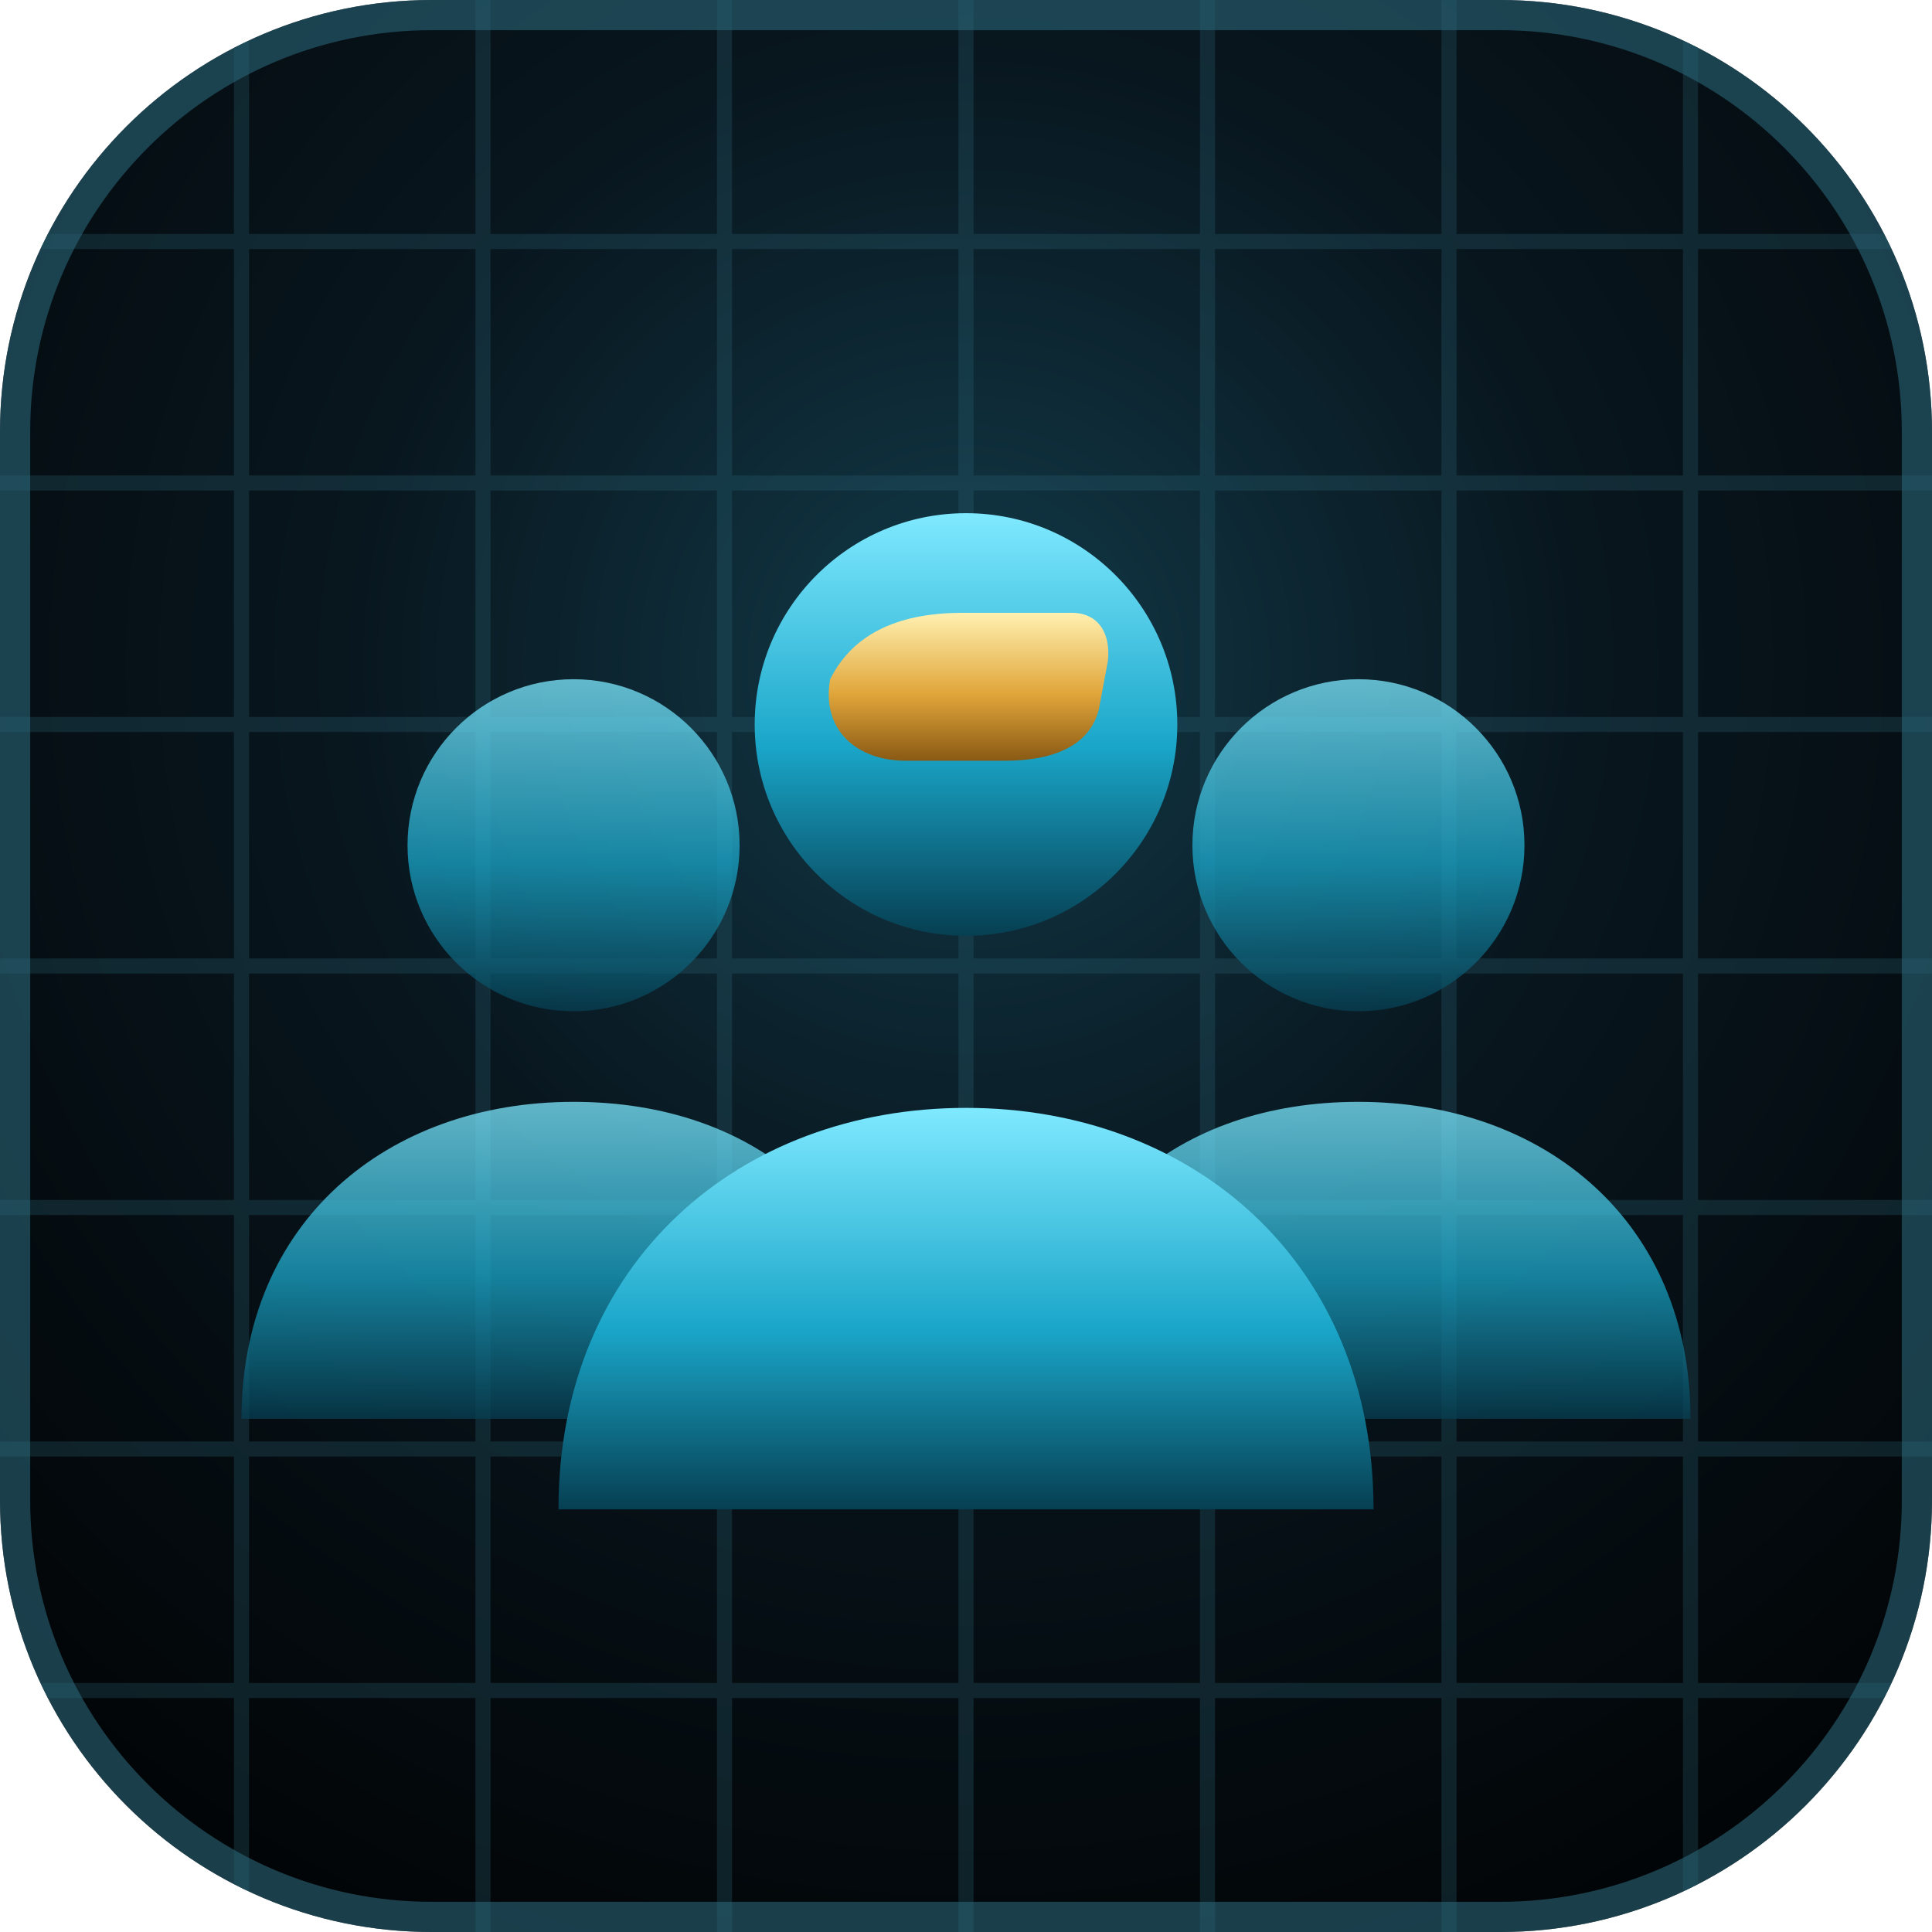
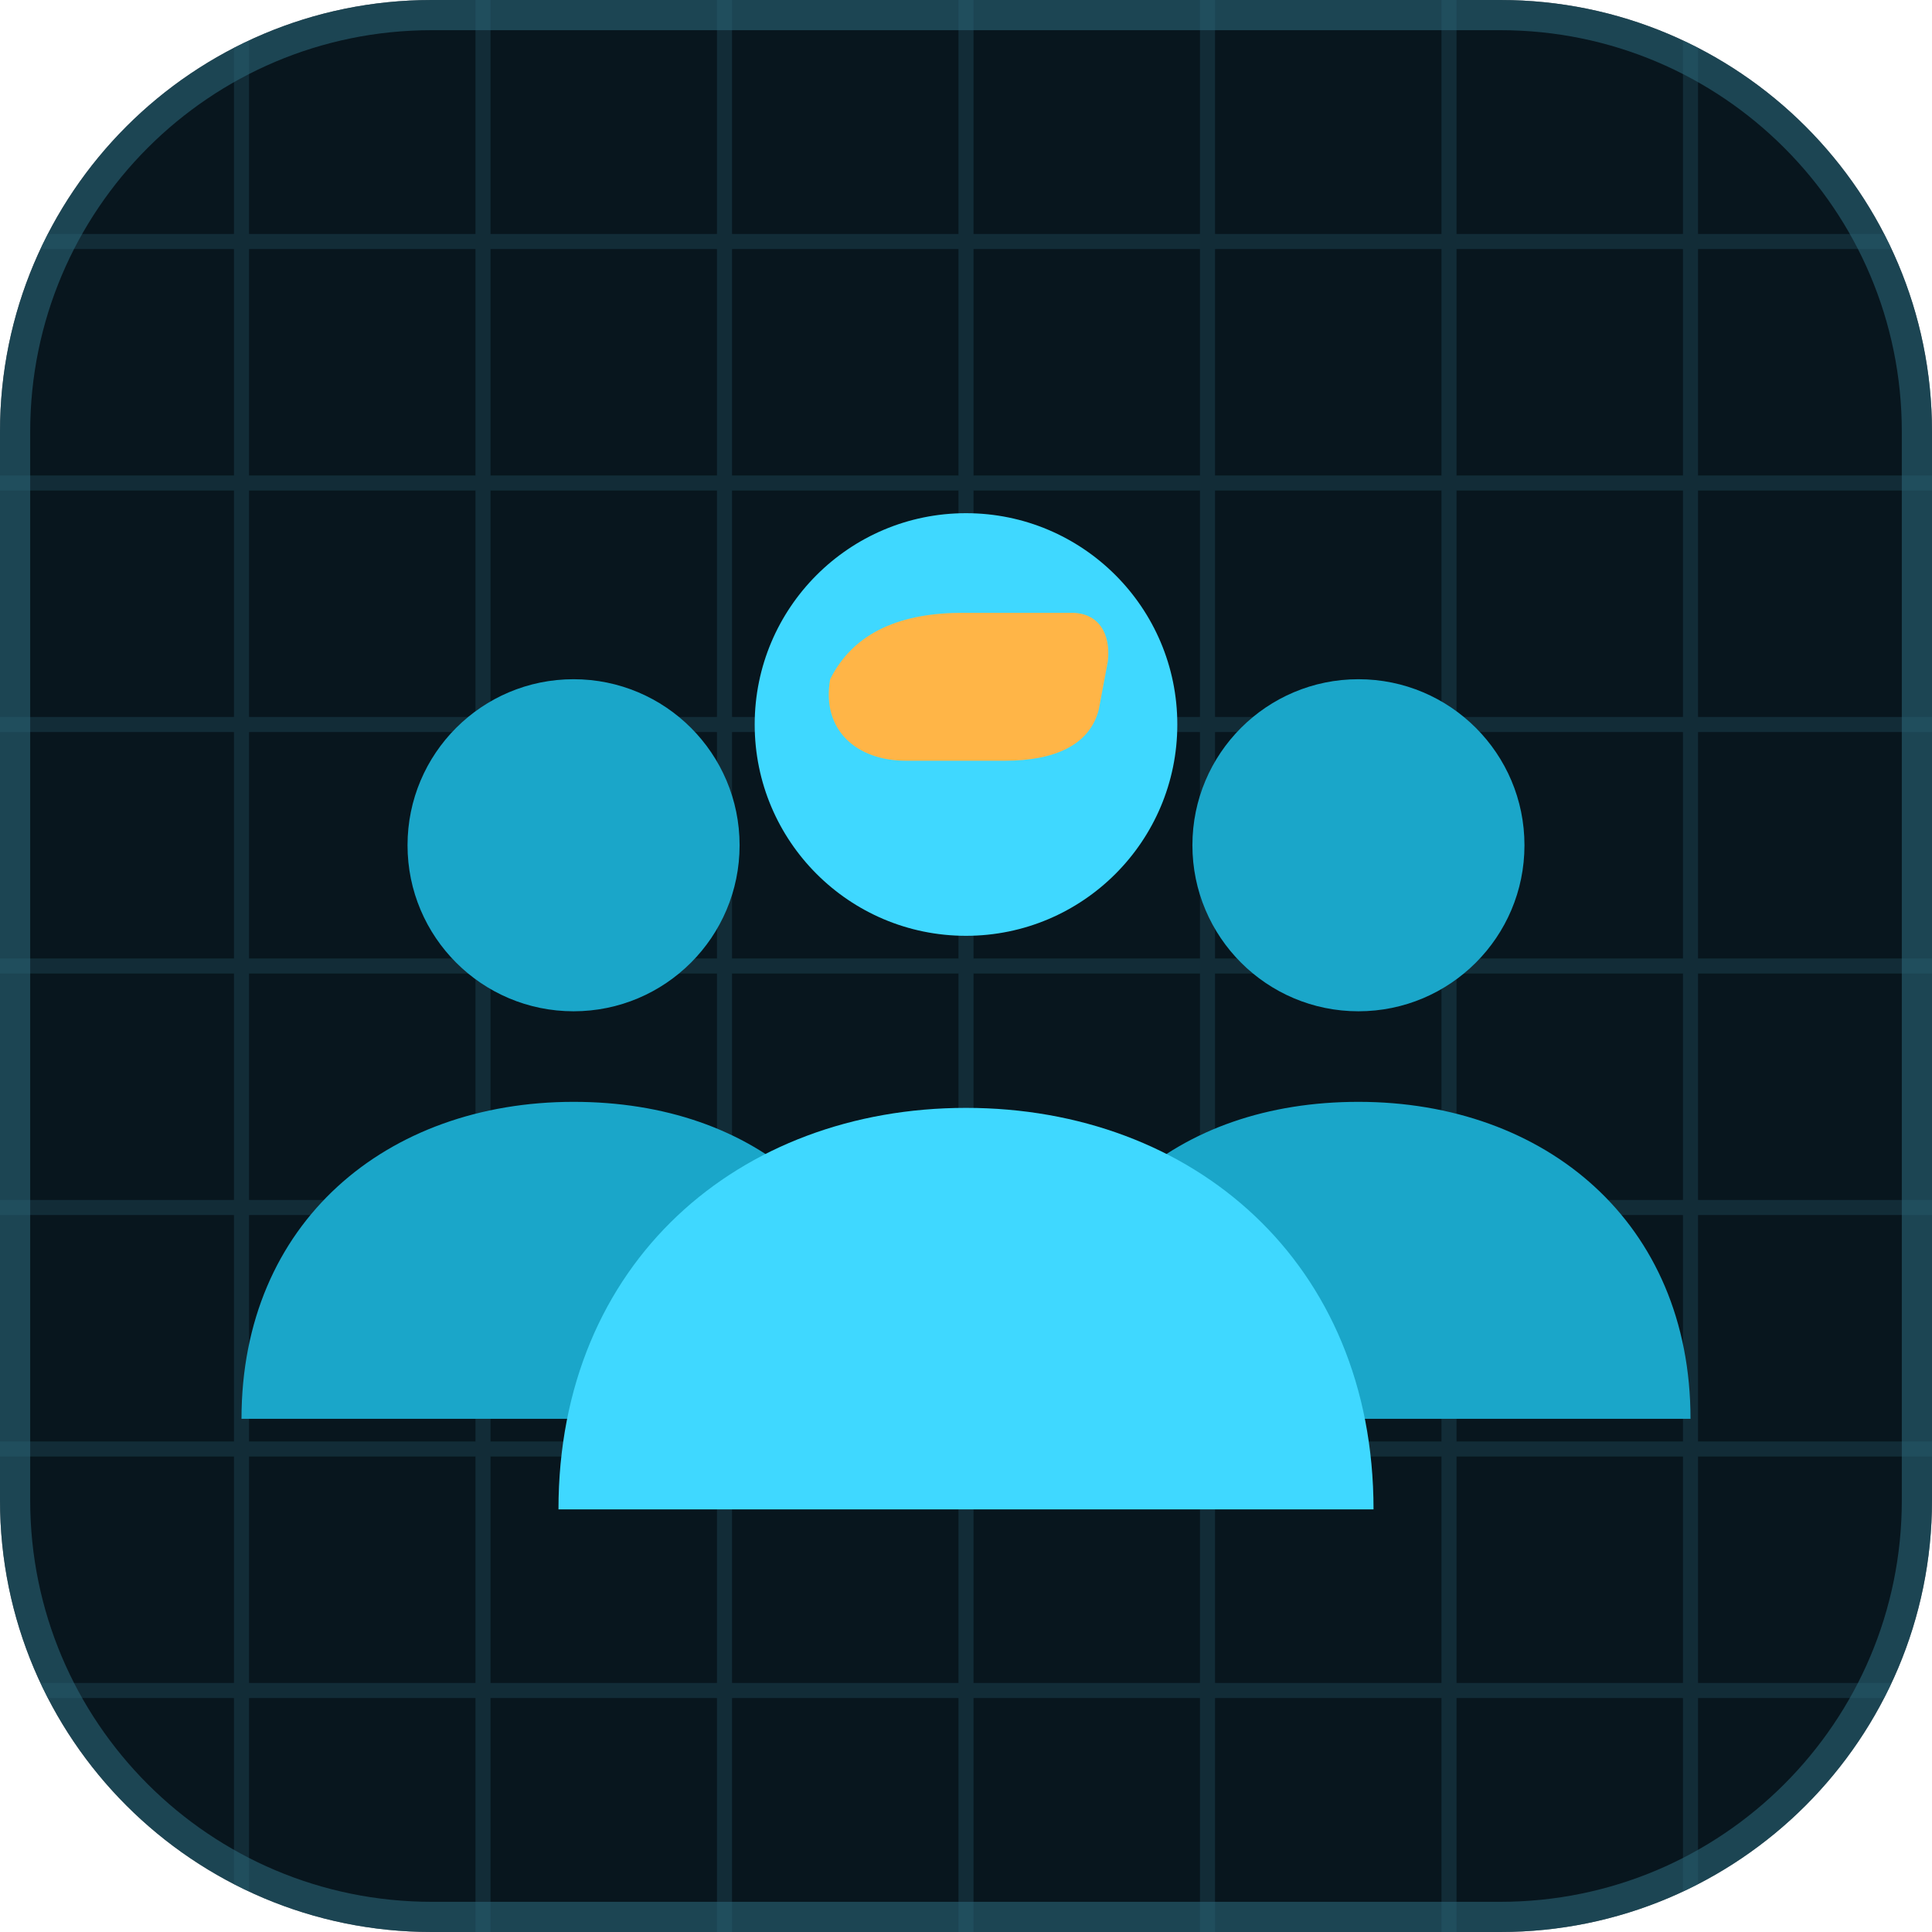
<svg viewBox="0 0 64 64" aria-hidden="true">
  <defs>
-     <radialGradient id="community-bg" cx="32" cy="22" r="46" gradientUnits="userSpaceOnUse">
-       <stop offset="0" stop-color="#123a49" />
-       <stop offset="0.45" stop-color="#08161e" />
-       <stop offset="1" stop-color="#020507" />
-     </radialGradient>
-     <linearGradient id="community-cyan" x1="0" y1="0" x2="0" y2="1">
-       <stop offset="0" stop-color="#7fe9ff" />
-       <stop offset="0.55" stop-color="#1aa6c9" />
-       <stop offset="1" stop-color="#063f52" />
-     </linearGradient>
-     <linearGradient id="community-gold" x1="0" y1="0" x2="0" y2="1">
-       <stop offset="0" stop-color="#fff0b0" />
-       <stop offset="0.55" stop-color="#e0a53a" />
-       <stop offset="1" stop-color="#8a5a14" />
-     </linearGradient>
    <clipPath id="community-tile">
      <rect width="64" height="64" rx="14.3" />
    </clipPath>
  </defs>
  <g clip-path="url(#community-tile)">
-     <rect width="64" height="64" fill="url(#community-bg)" />
+     <rect width="64" height="64" fill="#08161e" />
    <path d="M8 0V64 M16 0V64 M24 0V64 M32 0V64 M40 0V64 M48 0V64 M56 0V64 M0 8H64 M0 16H64 M0 24H64 M0 32H64 M0 40H64 M0 48H64 M0 56H64" stroke="#2b6577" stroke-opacity="0.28" stroke-width="0.5" fill="none" />
-     <g fill="url(#community-cyan)" fill-opacity="0.75">
+     <g fill="#1aa6c9">
      <circle cx="19" cy="28" r="5.5" />
      <path d="M8 47c0-6.5 4.8-10.5 11-10.5 3 0 5.6.9 7.5 2.6C24.7 41.3 23.6 44 23.5 47z" />
      <circle cx="45" cy="28" r="5.5" />
      <path d="M56 47c0-6.5-4.8-10.5-11-10.5-3 0-5.6.9-7.5 2.6 1.8 2.2 2.9 4.9 3 7.9z" />
    </g>
-     <circle cx="32" cy="24" r="7" fill="url(#community-cyan)" />
-     <path fill="url(#community-cyan)" d="M18.5 50c0-8.2 6-13.3 13.5-13.3S45.5 41.8 45.5 50z" />
-     <path fill="url(#community-gold)" d="M27.5 22.5c.8-1.6 2.4-2.2 4.4-2.2h3.6c.9 0 1.3.7 1.2 1.6l-.3 1.6c-.3 1.2-1.5 1.7-3.1 1.7h-3.3c-1.6 0-2.8-1-2.5-2.7z" />
+     <circle cx="32" cy="24" r="7" fill="#3fd8ff" />
+     <path fill="#3fd8ff" d="M18.5 50c0-8.2 6-13.3 13.5-13.3S45.5 41.8 45.5 50z" />
+     <path fill="#ffb547" d="M27.5 22.5c.8-1.6 2.4-2.2 4.4-2.2h3.6c.9 0 1.3.7 1.2 1.6l-.3 1.6c-.3 1.2-1.5 1.7-3.1 1.7h-3.3c-1.6 0-2.8-1-2.5-2.7z" />
  </g>
  <rect x="0.5" y="0.5" width="63" height="63" rx="13.8" fill="none" stroke="#2b6577" stroke-opacity="0.6" />
</svg>
